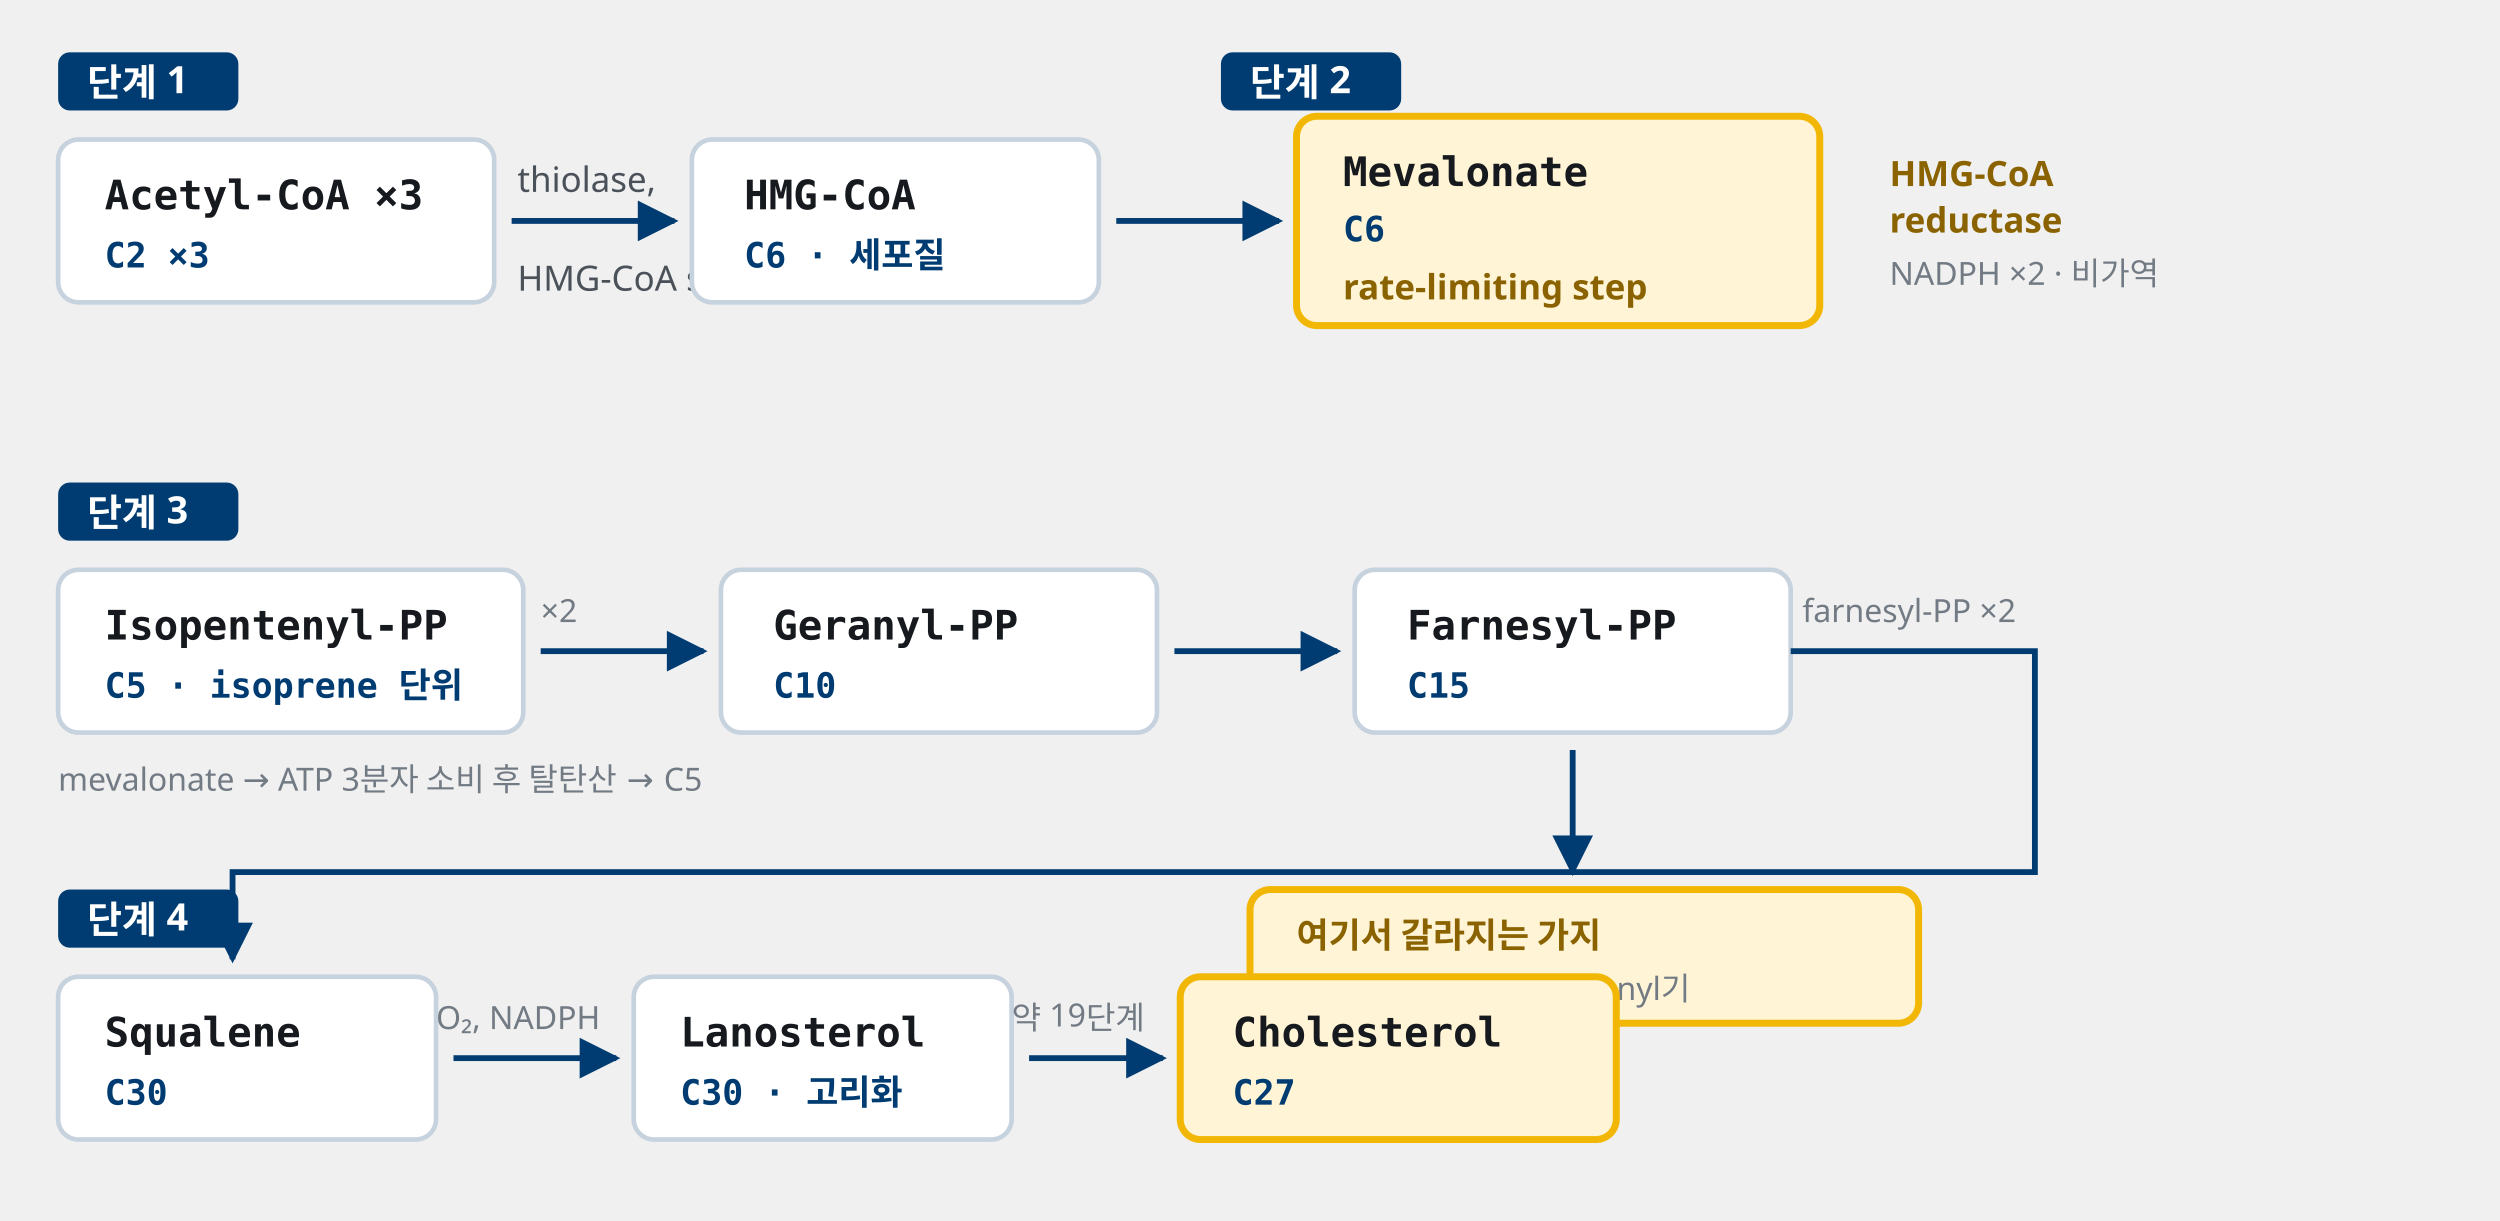
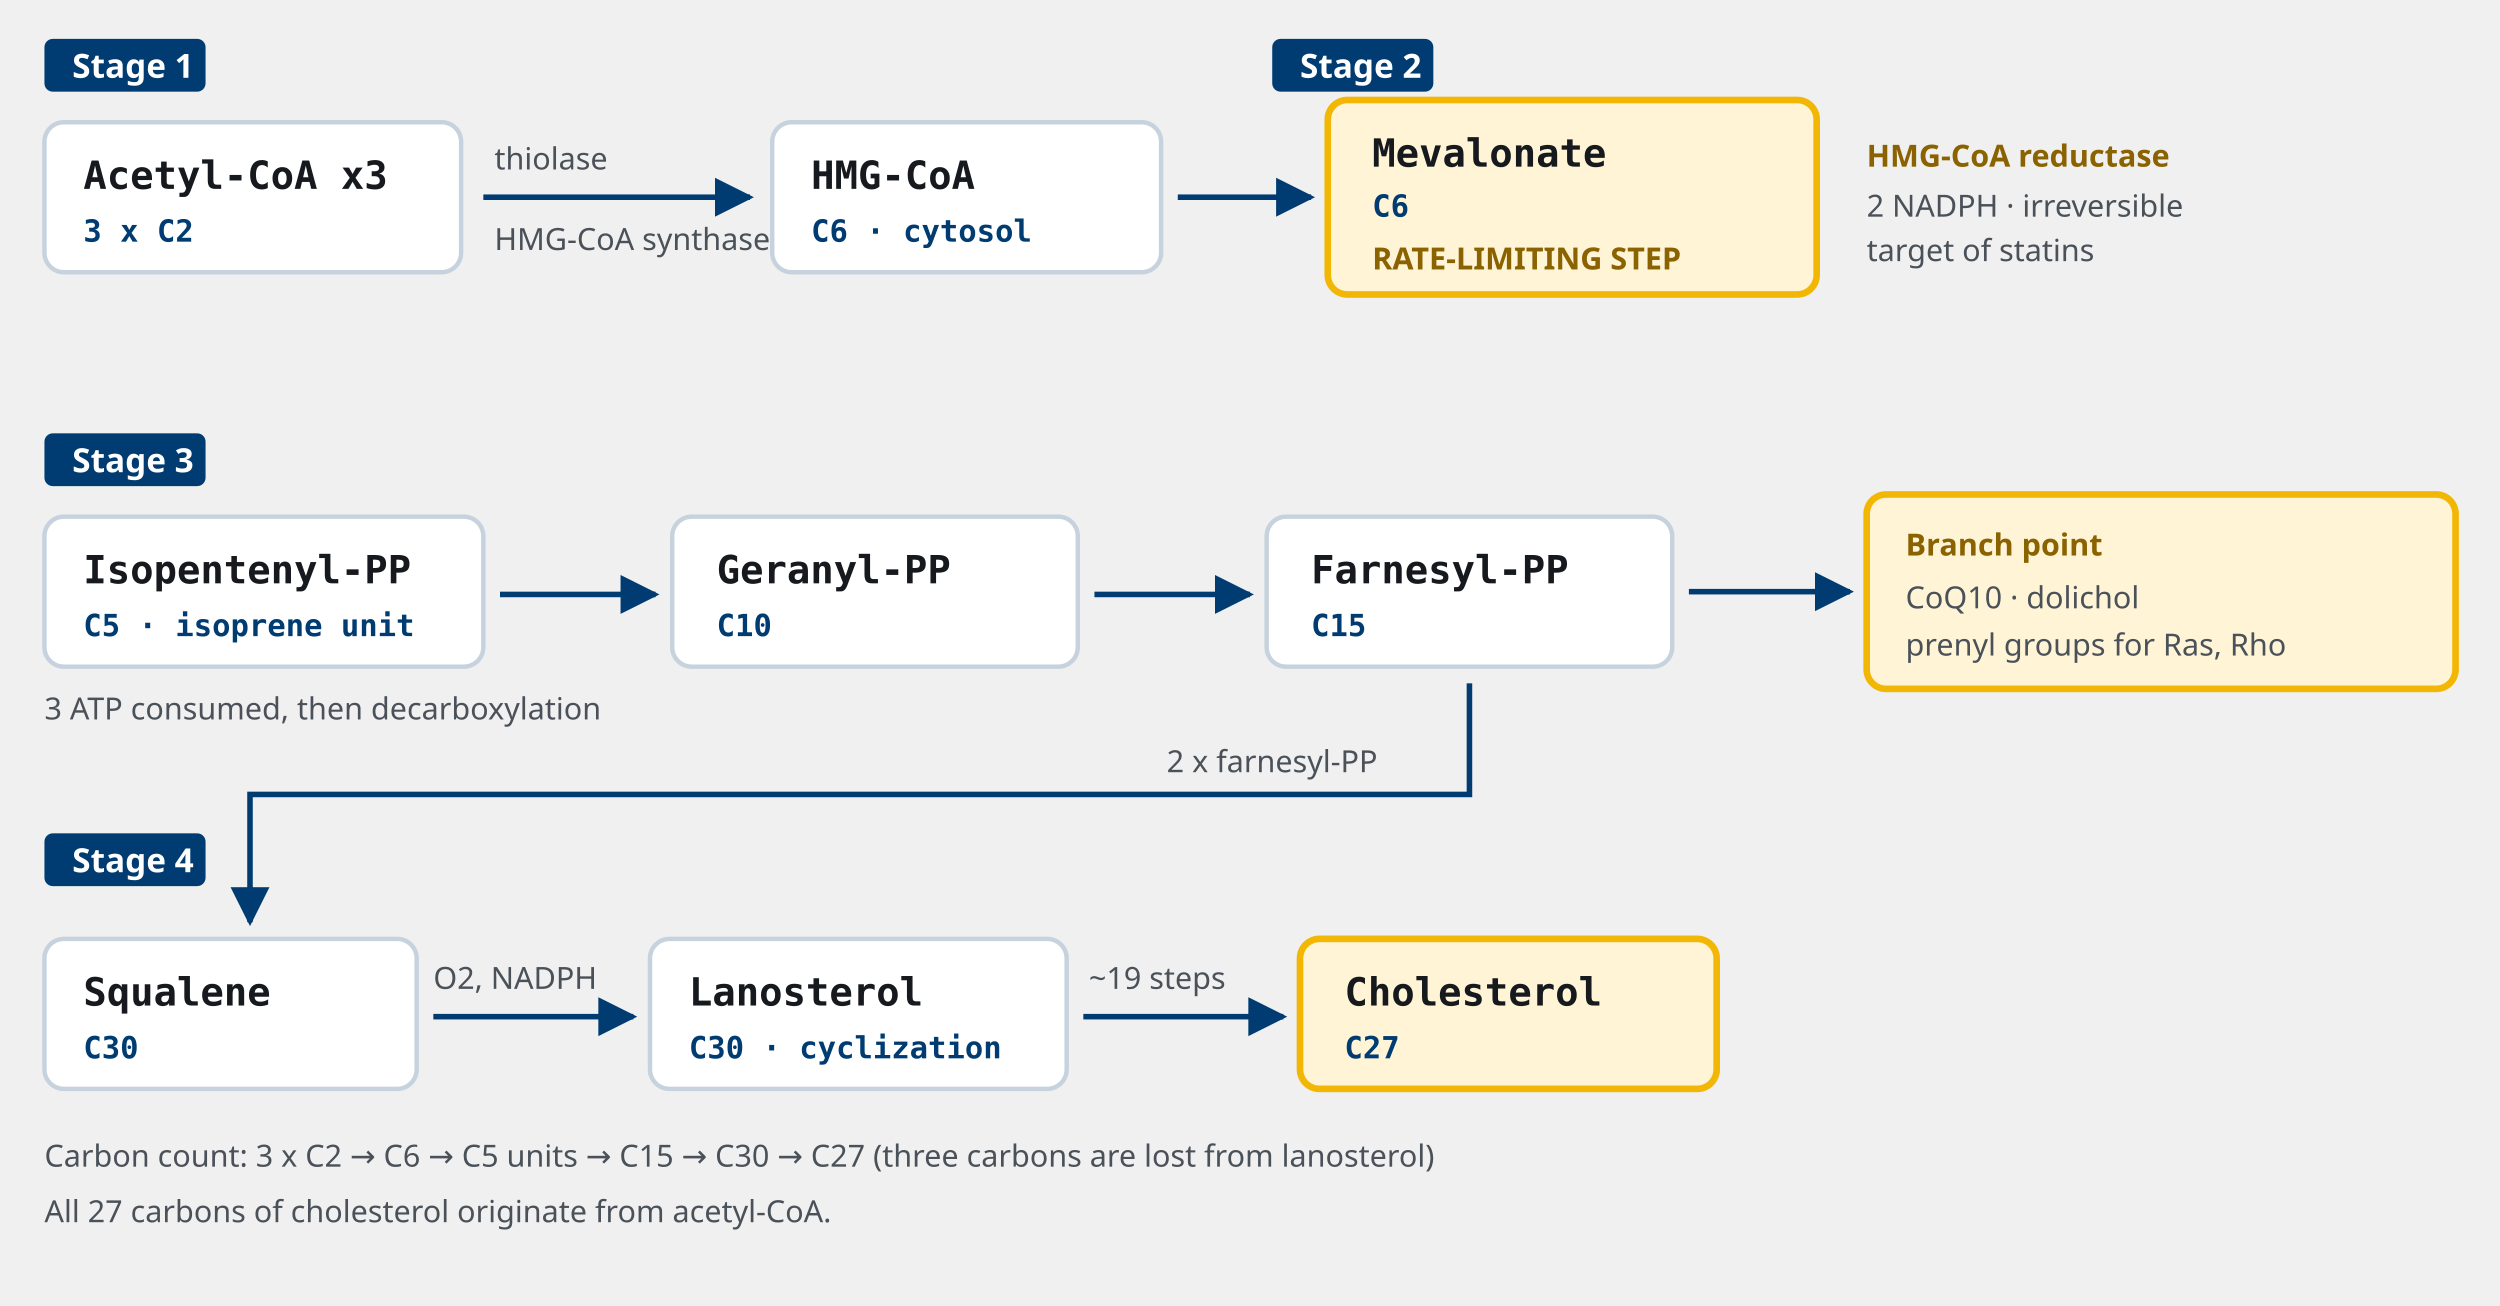
- <svg xmlns="http://www.w3.org/2000/svg" viewBox="0 0 860 420" width="860" height="420" role="img" aria-label="Cholesterol 생합성의 네 단계. acetyl-CoA에서 HMG-CoA, mevalonate, isoprene 단위, squalene을 거쳐 cholesterol에 이른다">
+ <svg xmlns="http://www.w3.org/2000/svg" viewBox="0 0 900 470" width="900" height="470" role="img" aria-label="Four stages of cholesterol biosynthesis from acetyl-CoA through HMG-CoA, mevalonate, isoprene units and squalene to cholesterol">
  <style>
-     .box { fill:#fff; stroke:#c6d2dd; stroke-width:1.6; rx:7; }
-     .boxk { fill:#fff5d6; stroke:#f2b705; stroke-width:2.4; rx:7; }
-     .mol { font:700 14px ui-monospace,monospace; fill:#16191d; }
-     .cn { font:600 12px ui-monospace,monospace; fill:#003c71; }
-     .enz { font:12px "Noto Sans KR",sans-serif; fill:#4a5159; }
-     .enzb { font:700 12px "Noto Sans KR",sans-serif; fill:#8a6300; }
-     .stage { font:700 13px "Noto Sans KR",sans-serif; fill:#fff; }
-     .sbox { fill:#003c71; rx:4; }
-     .arr { stroke:#003c71; stroke-width:2; fill:none; marker-end:url(#a); }
-     .cof { font:11px "Noto Sans KR",sans-serif; fill:#727a84; }
+     .bx { fill:#fff; stroke:#c6d2dd; stroke-width:1.6; }
+     .bk { fill:#fff5d6; stroke:#f2b705; stroke-width:2.4; }
+     .m { font:700 14px monospace; fill:#16191d; }
+     .c { font:600 11px monospace; fill:#003c71; }
+     .e { font:11px sans-serif; fill:#4a5159; }
+     .eb { font:700 11px sans-serif; fill:#8a6300; }
+     .st { font:700 12px sans-serif; fill:#fff; }
+     .sb { fill:#003c71; }
+     .ar { stroke:#003c71; stroke-width:2; fill:none; marker-end:url(#h); }
  </style>
  <defs>
-     <marker id="a" viewBox="0 0 10 10" refX="9" refY="5" markerWidth="7" markerHeight="7" orient="auto">
+     <marker id="h" viewBox="0 0 10 10" refX="9" refY="5" markerWidth="7" markerHeight="7" orient="auto">
      <path d="M0 0 L10 5 L0 10 z" fill="#003c71" />
    </marker>
  </defs>
-   <rect class="sbox" x="20" y="18" width="62" height="20" />
-   <text class="stage" x="30" y="33">단계 1</text>
-   <rect class="box" x="20" y="48" width="150" height="56" />
-   <text class="mol" x="36" y="72">Acetyl-CoA ×3</text>
-   <text class="cn" x="36" y="92">C2 ×3</text>
-   <path class="arr" d="M176 76 L232 76" />
-   <text class="enz" x="178" y="66">thiolase,</text>
-   <text class="enz" x="178" y="100">HMG-CoA synthase</text>
-   <rect class="box" x="238" y="48" width="140" height="56" />
-   <text class="mol" x="256" y="72">HMG-CoA</text>
-   <text class="cn" x="256" y="92">C6 · 세포질</text>
-   <rect class="sbox" x="420" y="18" width="62" height="20" />
-   <text class="stage" x="430" y="33">단계 2</text>
-   <path class="arr" d="M384 76 L440 76" />
-   <rect class="boxk" x="446" y="40" width="180" height="72" />
-   <text class="mol" x="462" y="64">Mevalonate</text>
-   <text class="cn" x="462" y="83">C6</text>
-   <text class="enzb" x="462" y="103">rate-limiting step</text>
-   <text class="enzb" x="650" y="64">HMG-CoA</text>
-   <text class="enzb" x="650" y="80">reductase</text>
-   <text class="cof" x="650" y="98">NADPH ×2 · 비가역</text>
-   <rect class="sbox" x="20" y="166" width="62" height="20" />
-   <text class="stage" x="30" y="181">단계 3</text>
-   <rect class="box" x="20" y="196" width="160" height="56" />
-   <text class="mol" x="36" y="220">Isopentenyl-PP</text>
-   <text class="cn" x="36" y="240">C5 · isoprene 단위</text>
-   <path class="arr" d="M186 224 L242 224" />
-   <text class="cof" x="186" y="214">×2</text>
-   <rect class="box" x="248" y="196" width="150" height="56" />
-   <text class="mol" x="266" y="220">Geranyl-PP</text>
-   <text class="cn" x="266" y="240">C10</text>
-   <path class="arr" d="M404 224 L460 224" />
-   <rect class="box" x="466" y="196" width="150" height="56" />
-   <text class="mol" x="484" y="220">Farnesyl-PP</text>
-   <text class="cn" x="484" y="240">C15</text>
-   <text class="cof" x="20" y="272">mevalonate → ATP 3분자 소비 후 탈탄산 → C5</text>
-   <path class="arr" d="M541 258 L541 300" stroke="#8a6300" marker-end="url(#a)" />
-   <rect class="boxk" x="430" y="306" width="230" height="46" />
-   <text class="enzb" x="446" y="326">여기서 갈라지는 가지</text>
-   <text class="cof" x="446" y="344">CoQ10 · dolichol · prenyl기</text>
-   <rect class="sbox" x="20" y="306" width="62" height="20" />
-   <text class="stage" x="30" y="321">단계 4</text>
-   <rect class="box" x="20" y="336" width="130" height="56" />
-   <text class="mol" x="36" y="360">Squalene</text>
-   <text class="cn" x="36" y="380">C30</text>
-   <path class="arr" d="M156 364 L212 364" />
-   <text class="cof" x="150" y="354">O₂, NADPH</text>
-   <rect class="box" x="218" y="336" width="130" height="56" />
-   <text class="mol" x="234" y="360">Lanosterol</text>
-   <text class="cn" x="234" y="380">C30 · 고리화</text>
-   <path class="arr" d="M354 364 L400 364" />
-   <text class="cof" x="348" y="354">약 19단계</text>
-   <rect class="boxk" x="406" y="336" width="150" height="56" />
-   <text class="mol" x="424" y="360">Cholesterol</text>
-   <text class="cn" x="424" y="380">C27</text>
-   <path class="arr" d="M616 224 L700 224 L700 300 L80 300 L80 330" stroke="#c6d2dd" />
-   <text class="cof" x="620" y="214">farnesyl-PP ×2</text>
+   <rect class="sb" x="16" y="14" width="58" height="19" rx="3" />
+   <text class="st" x="26" y="28">Stage 1</text>
+   <rect class="bx" x="16" y="44" width="150" height="54" rx="7" />
+   <text class="m" x="30" y="68">Acetyl-CoA x3</text>
+   <text class="c" x="30" y="87">3 x C2</text>
+   <path class="ar" d="M174 71 L270 71" />
+   <text class="e" x="178" y="61">thiolase</text>
+   <text class="e" x="178" y="90">HMG-CoA synthase</text>
+   <rect class="bx" x="278" y="44" width="140" height="54" rx="7" />
+   <text class="m" x="292" y="68">HMG-CoA</text>
+   <text class="c" x="292" y="87">C6 · cytosol</text>
+   <rect class="sb" x="458" y="14" width="58" height="19" rx="3" />
+   <text class="st" x="468" y="28">Stage 2</text>
+   <path class="ar" d="M424 71 L472 71" />
+   <rect class="bk" x="478" y="36" width="176" height="70" rx="7" />
+   <text class="m" x="494" y="60">Mevalonate</text>
+   <text class="c" x="494" y="78">C6</text>
+   <text class="eb" x="494" y="97">RATE-LIMITING STEP</text>
+   <text class="eb" x="672" y="60">HMG-CoA reductase</text>
+   <text class="e" x="672" y="78">2 NADPH · irreversible</text>
+   <text class="e" x="672" y="94">target of statins</text>
+   <rect class="sb" x="16" y="156" width="58" height="19" rx="3" />
+   <text class="st" x="26" y="170">Stage 3</text>
+   <rect class="bx" x="16" y="186" width="158" height="54" rx="7" />
+   <text class="m" x="30" y="210">Isopentenyl-PP</text>
+   <text class="c" x="30" y="229">C5 · isoprene unit</text>
+   <path class="ar" d="M180 214 L236 214" />
+   <rect class="bx" x="242" y="186" width="146" height="54" rx="7" />
+   <text class="m" x="258" y="210">Geranyl-PP</text>
+   <text class="c" x="258" y="229">C10</text>
+   <path class="ar" d="M394 214 L450 214" />
+   <rect class="bx" x="456" y="186" width="146" height="54" rx="7" />
+   <text class="m" x="472" y="210">Farnesyl-PP</text>
+   <text class="c" x="472" y="229">C15</text>
+   <text class="e" x="16" y="259">3 ATP consumed, then decarboxylation</text>
+   <path class="ar" d="M608 213 L666 213" stroke="#8a6300" />
+   <rect class="bk" x="672" y="178" width="212" height="70" rx="7" />
+   <text class="eb" x="686" y="200">Branch point</text>
+   <text class="e" x="686" y="219">CoQ10 · dolichol</text>
+   <text class="e" x="686" y="236">prenyl groups for Ras, Rho</text>
+   <path class="ar" d="M529 246 L529 286 L90 286 L90 332" />
+   <text class="e" x="420" y="278">2 x farnesyl-PP</text>
+   <rect class="sb" x="16" y="300" width="58" height="19" rx="3" />
+   <text class="st" x="26" y="314">Stage 4</text>
+   <rect class="bx" x="16" y="338" width="134" height="54" rx="7" />
+   <text class="m" x="30" y="362">Squalene</text>
+   <text class="c" x="30" y="381">C30</text>
+   <path class="ar" d="M156 366 L228 366" />
+   <text class="e" x="156" y="356">O2, NADPH</text>
+   <rect class="bx" x="234" y="338" width="150" height="54" rx="7" />
+   <text class="m" x="248" y="362">Lanosterol</text>
+   <text class="c" x="248" y="381">C30 · cyclization</text>
+   <path class="ar" d="M390 366 L462 366" />
+   <text class="e" x="392" y="356">~19 steps</text>
+   <rect class="bk" x="468" y="338" width="150" height="54" rx="7" />
+   <text class="m" x="484" y="362">Cholesterol</text>
+   <text class="c" x="484" y="381">C27</text>
+   <text class="e" x="16" y="420">Carbon count: 3 x C2 → C6 → C5 units → C15 → C30 → C27 (three carbons are lost from lanosterol)</text>
+   <text class="e" x="16" y="440">All 27 carbons of cholesterol originate from acetyl-CoA.</text>
</svg>
